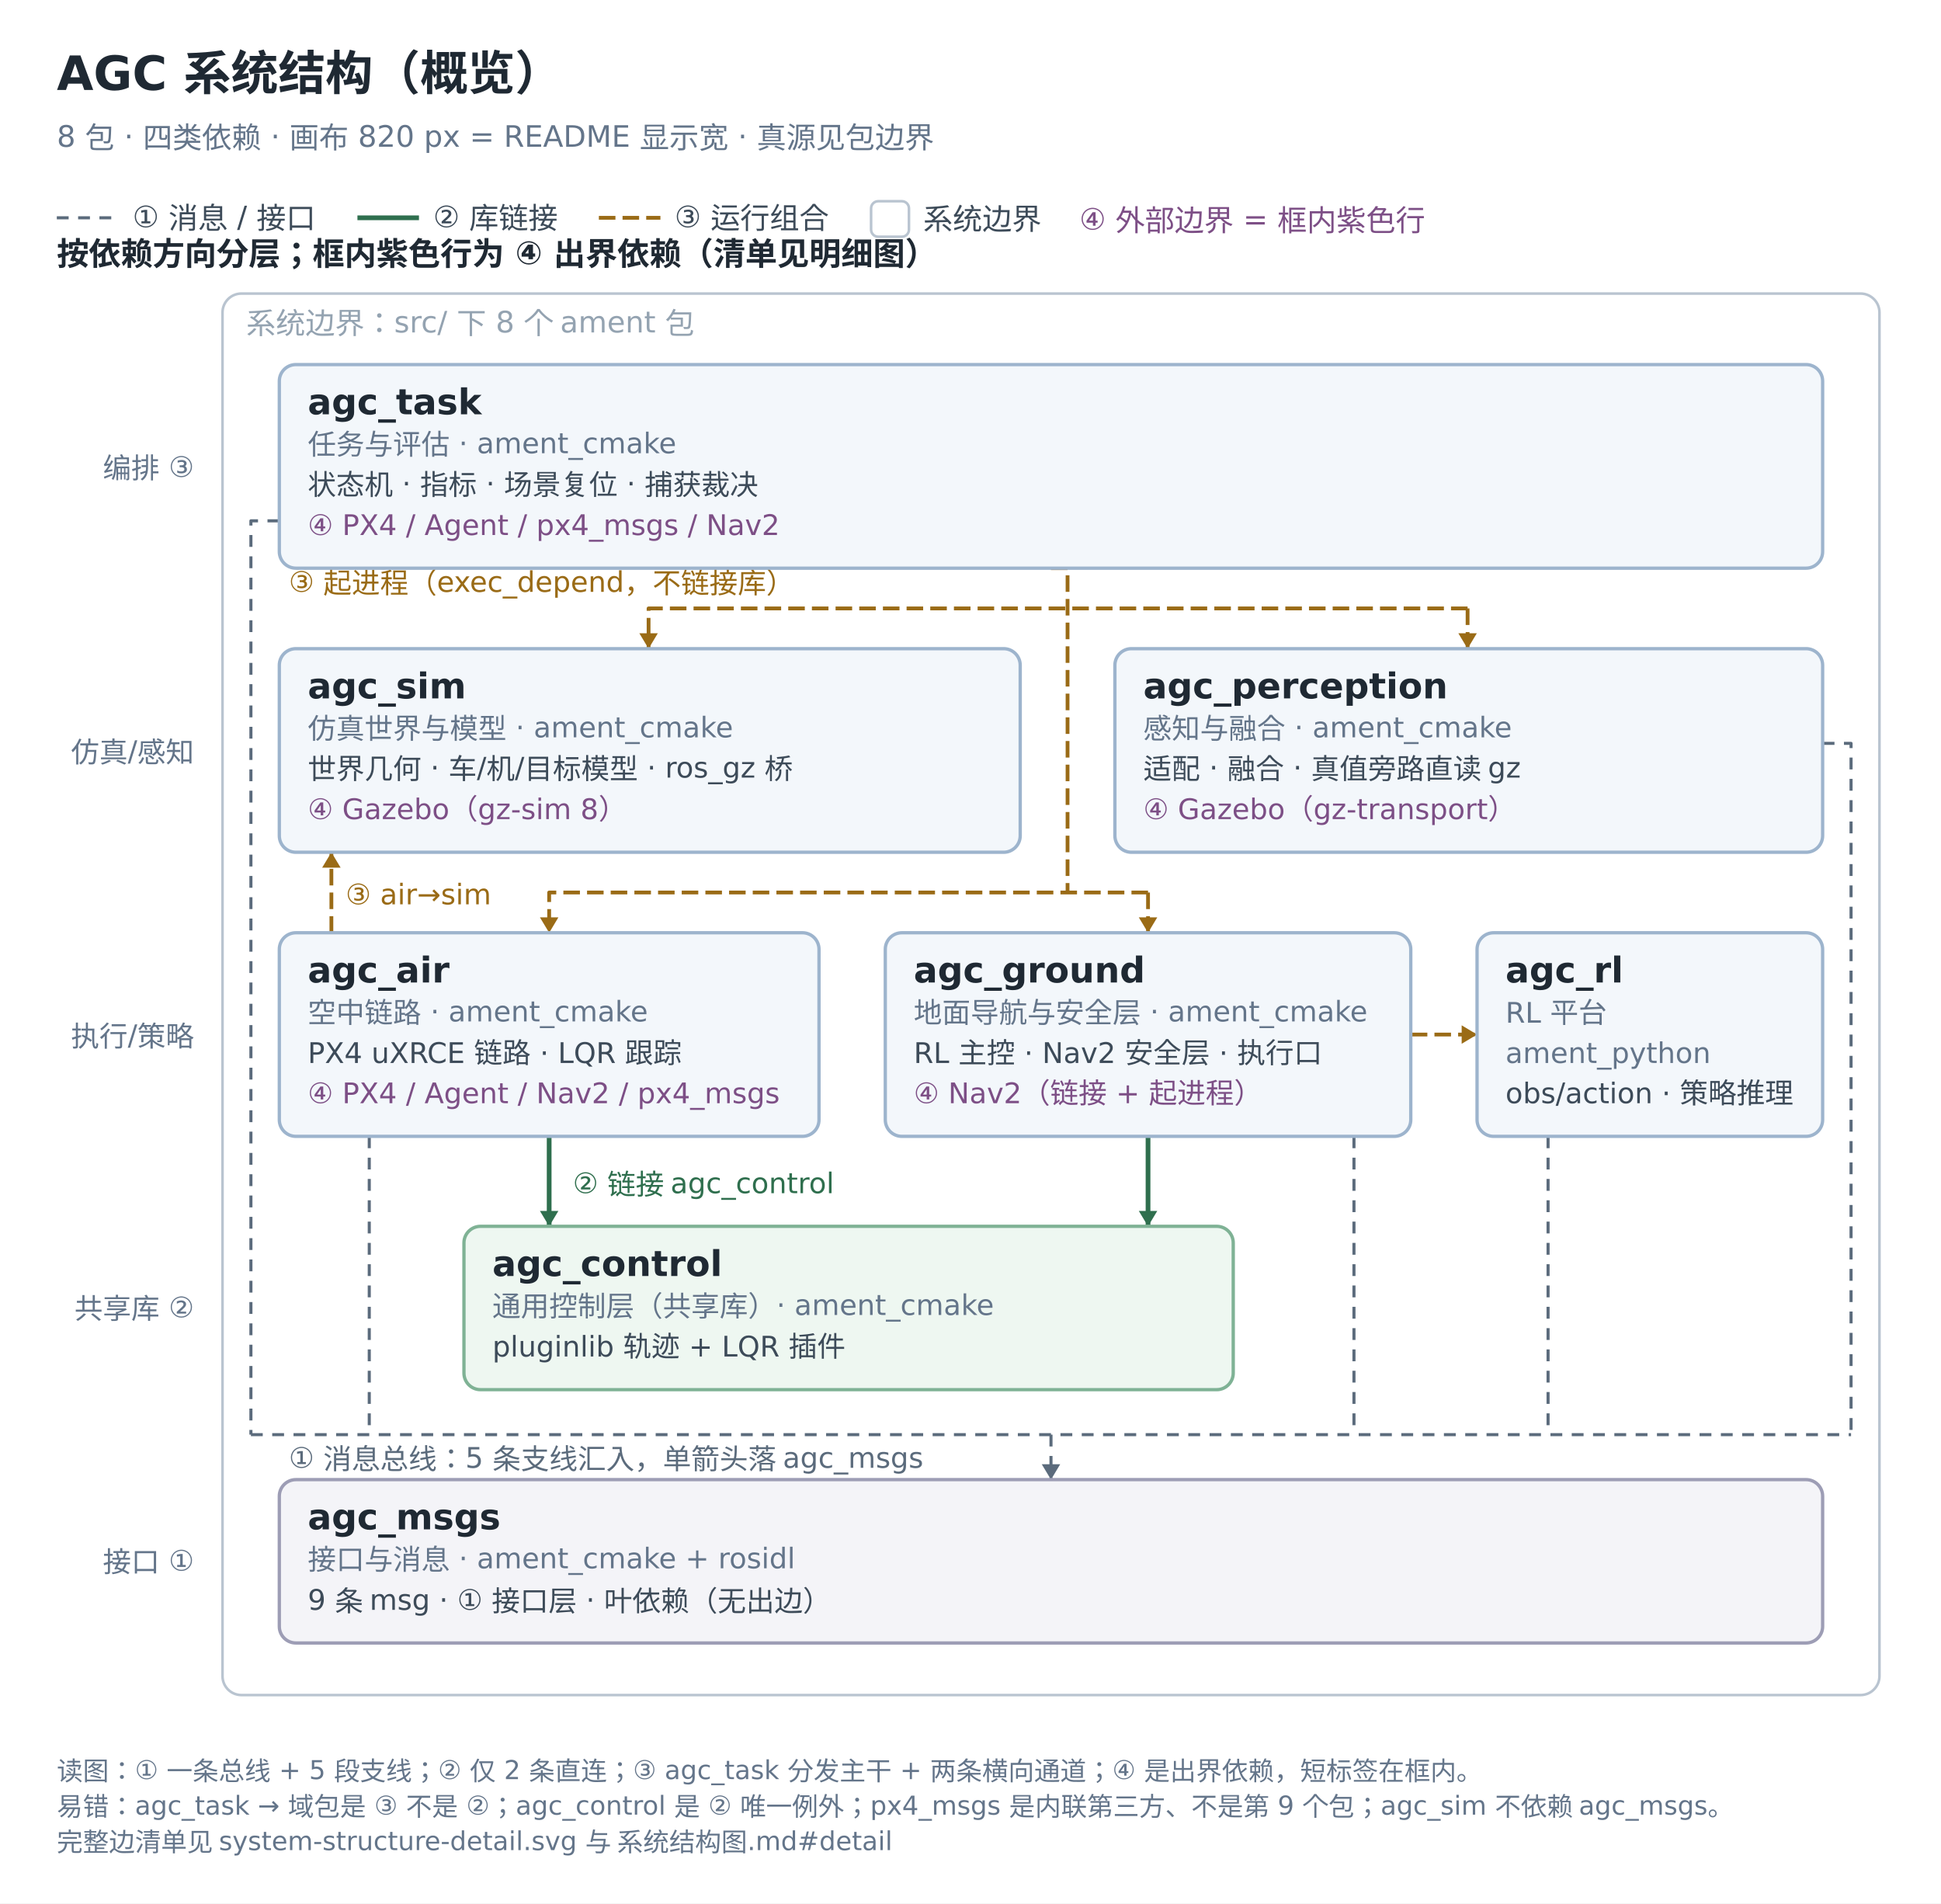
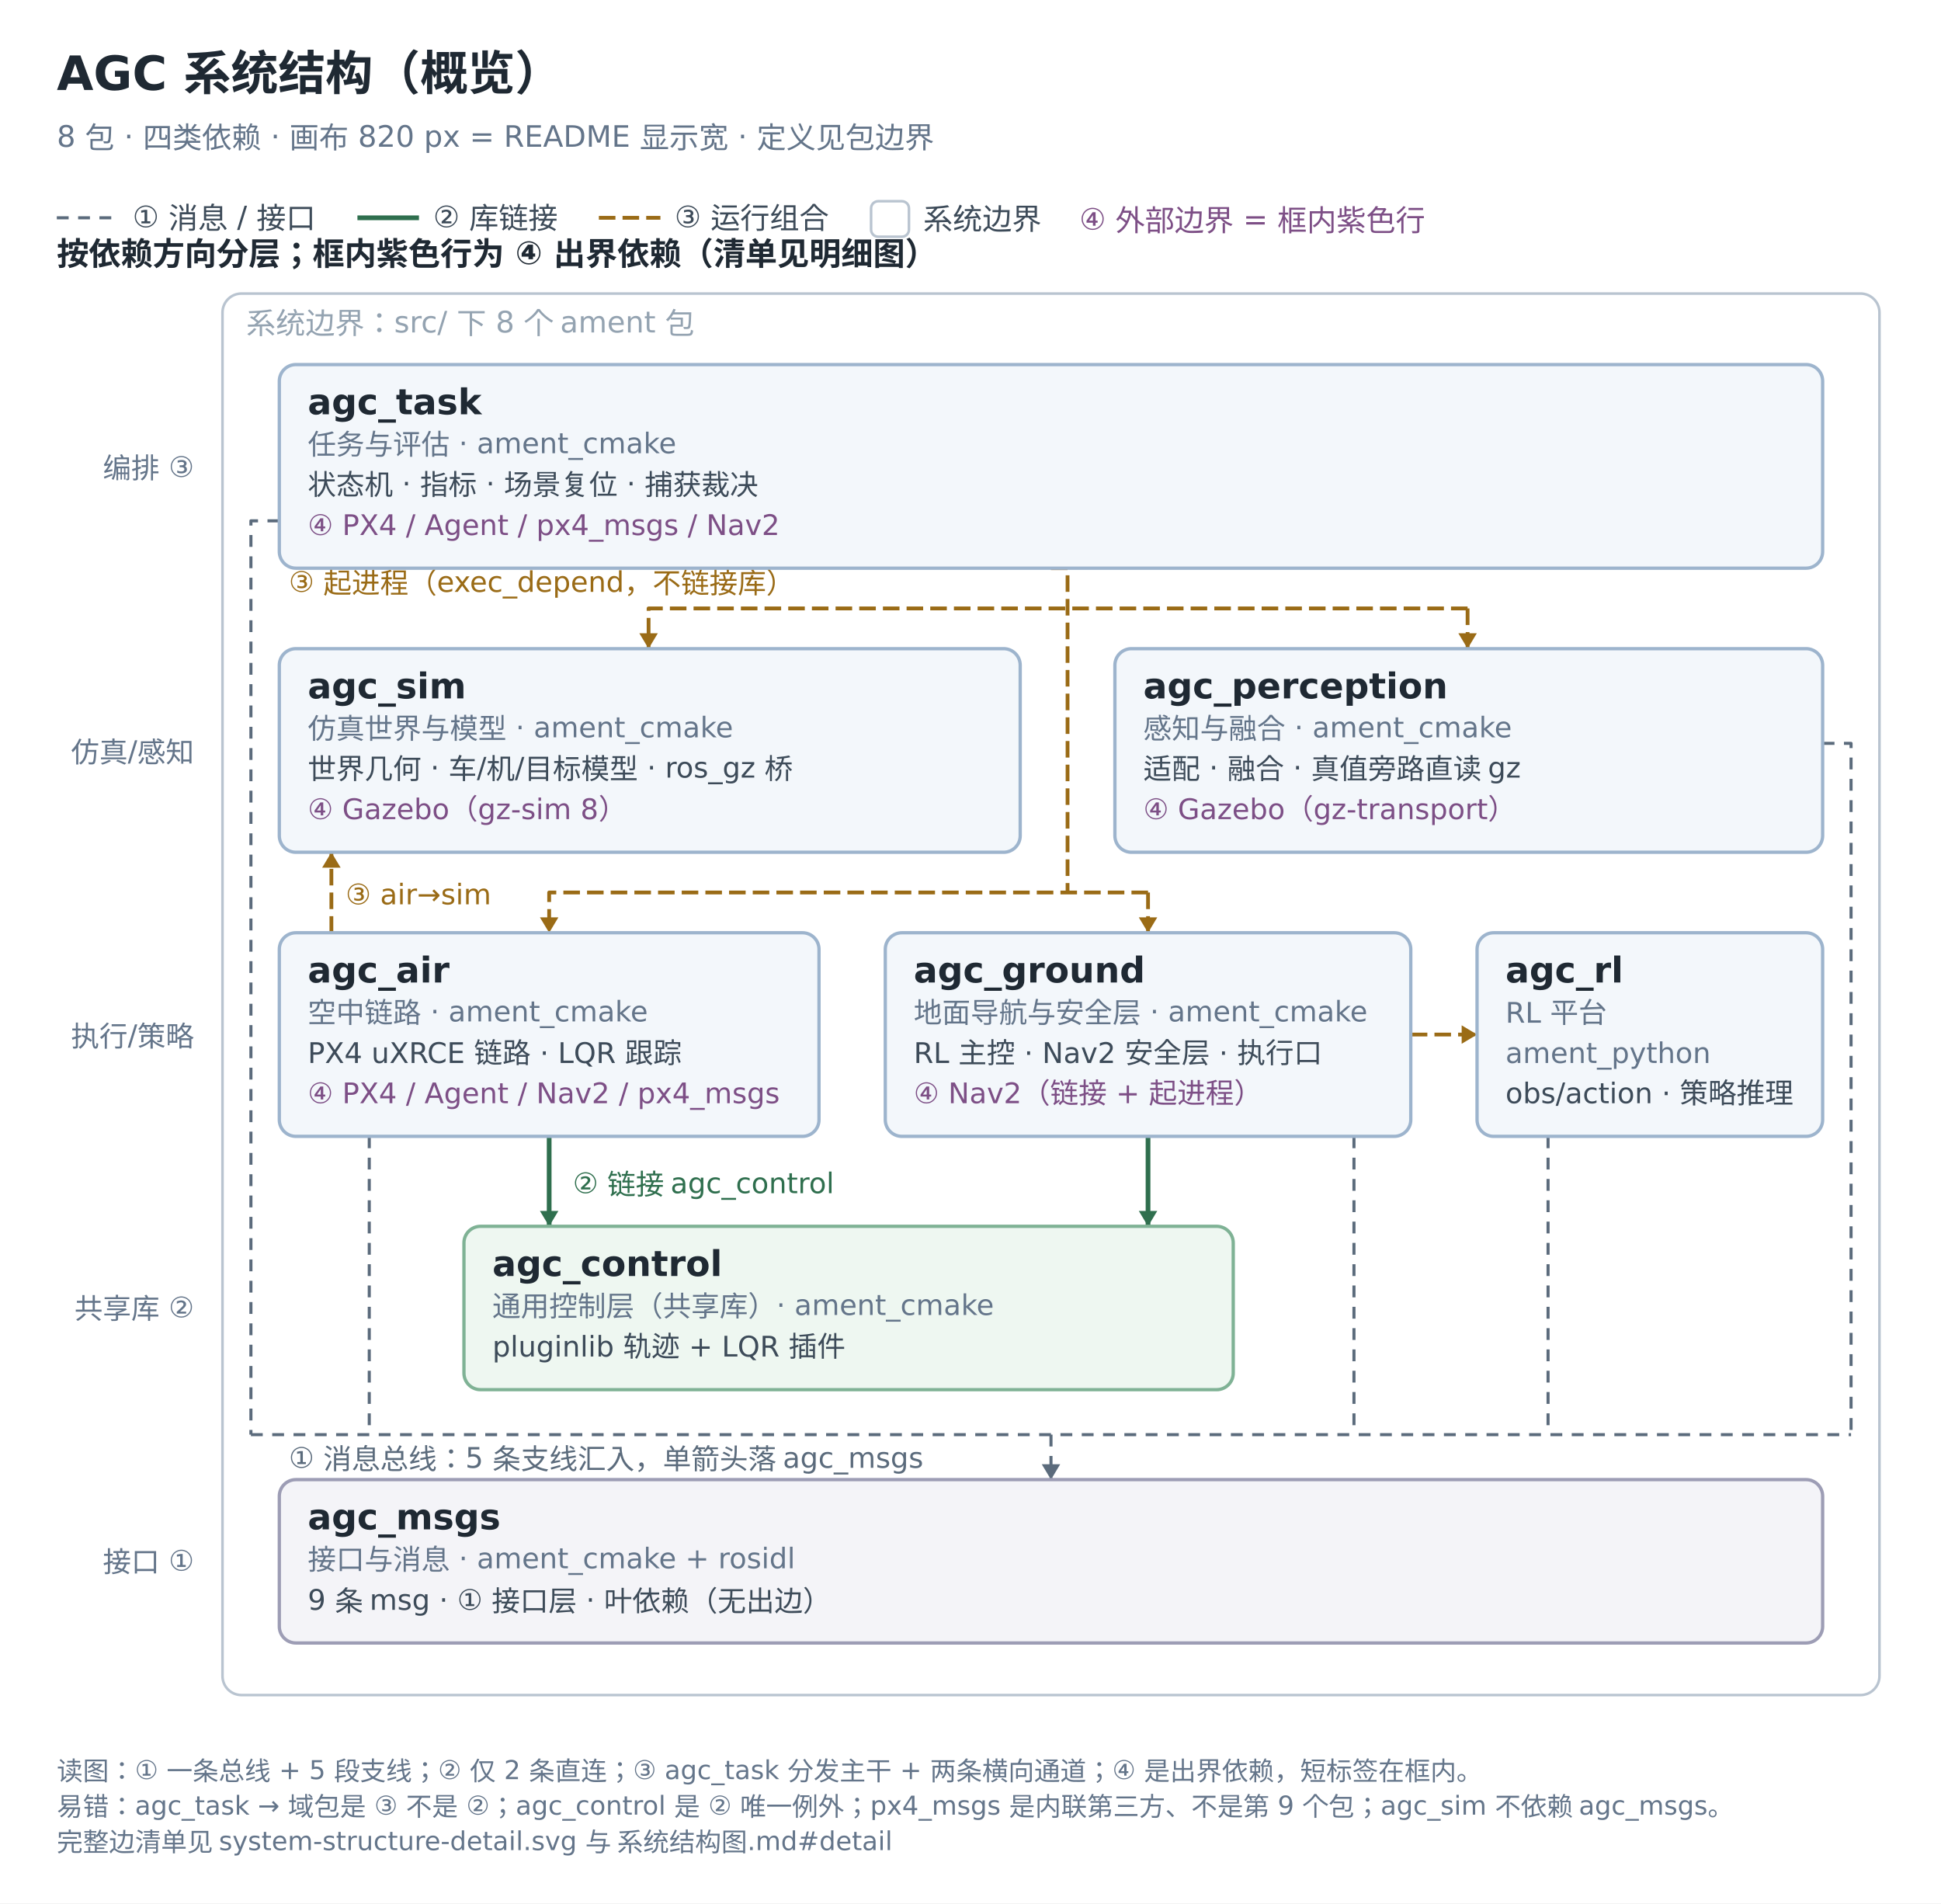
<svg xmlns="http://www.w3.org/2000/svg" width="820" height="804" viewBox="0 0 820 804" font-family="DejaVu Sans, Droid Sans Fallback, sans-serif">
  <rect width="100%" height="100%" fill="#ffffff" />
  <text x="24" y="38" font-size="20" fill="#1f2933" font-weight="bold">AGC 系统结构（概览）</text>
-   <text x="24" y="62" font-size="12.5" fill="#64758a">8 包 · 四类依赖 · 画布 820 px = README 显示宽 · 真源见包边界</text>
+   <text x="24" y="62" font-size="12.5" fill="#64758a">8 包 · 四类依赖 · 画布 820 px = README 显示宽 · 定义见包边界</text>
  <line x1="24" y1="92" x2="50" y2="92" stroke="#5b6b7c" stroke-width="1.3" stroke-dasharray="5,4" />
  <text x="56" y="96" font-size="12.5" fill="#3d4b59">① 消息 / 接口</text>
  <line x1="151" y1="92" x2="177" y2="92" stroke="#2f6f4e" stroke-width="2" stroke-dasharray="" />
  <text x="183" y="96" font-size="12.5" fill="#3d4b59">② 库链接</text>
  <line x1="253" y1="92" x2="279" y2="92" stroke="#9a6b16" stroke-width="1.6" stroke-dasharray="7,3" />
  <text x="285" y="96" font-size="12.5" fill="#3d4b59">③ 运行组合</text>
  <rect x="368" y="85" width="16" height="15" rx="3" fill="none" stroke="#b9c4d0" stroke-width="1.1" />
  <text x="390" y="97" font-size="12.5" fill="#3d4b59">系统边界</text>
  <text x="456" y="97" font-size="12.5" fill="#7d4f86">④ 外部边界 = 框内紫色行</text>
  <text x="24" y="112" font-size="13.5" fill="#1f2933" font-weight="bold">按依赖方向分层；框内紫色行为 ④ 出界依赖（清单见明细图）</text>
  <rect x="94" y="124" width="700" height="592" rx="8" fill="none" stroke="#b9c4d0" stroke-width="1.1" />
  <text x="104" y="141" font-size="12.5" fill="#94a3b1">系统边界：src/ 下 8 个 ament 包</text>
  <text x="82" y="202" font-size="12" fill="#64758a" text-anchor="end">编排 ③</text>
  <text x="82" y="322" font-size="12" fill="#64758a" text-anchor="end">仿真/感知</text>
  <text x="82" y="442" font-size="12" fill="#64758a" text-anchor="end">执行/策略</text>
  <text x="82" y="557" font-size="12" fill="#64758a" text-anchor="end">共享库 ②</text>
  <text x="82" y="664" font-size="12" fill="#64758a" text-anchor="end">接口 ①</text>
  <path d="M 444 240 L 451 240 L 451 377" fill="none" stroke="#9a6b16" stroke-width="1.6" stroke-dasharray="7,3" stroke-linejoin="round" />
  <path d="M 620 257 L 274 257 L 274 274" fill="none" stroke="#9a6b16" stroke-width="1.6" stroke-dasharray="7,3" stroke-linejoin="round" />
  <polygon points="274.0,274.0 270.1,267.5 277.9,267.5" fill="#9a6b16" />
  <path d="M 620 257 L 620 274" fill="none" stroke="#9a6b16" stroke-width="1.6" stroke-dasharray="7,3" stroke-linejoin="round" />
  <polygon points="620.0,274.0 616.1,267.5 623.9,267.5" fill="#9a6b16" />
  <path d="M 485 377 L 232 377 L 232 394" fill="none" stroke="#9a6b16" stroke-width="1.6" stroke-dasharray="7,3" stroke-linejoin="round" />
  <polygon points="232.0,394.0 228.1,387.5 235.9,387.5" fill="#9a6b16" />
  <path d="M 485 377 L 485 394" fill="none" stroke="#9a6b16" stroke-width="1.6" stroke-dasharray="7,3" stroke-linejoin="round" />
  <polygon points="485.0,394.0 481.1,387.5 488.9,387.5" fill="#9a6b16" />
  <path d="M 140 394 L 140 360" fill="none" stroke="#9a6b16" stroke-width="1.6" stroke-dasharray="7,3" stroke-linejoin="round" />
  <polygon points="140.0,360.0 136.1,366.5 143.9,366.5" fill="#9a6b16" />
  <path d="M 596 437 L 624 437" fill="none" stroke="#9a6b16" stroke-width="1.6" stroke-dasharray="7,3" stroke-linejoin="round" />
  <polygon points="624.0,437.0 617.5,433.1 617.5,440.9" fill="#9a6b16" />
  <path d="M 232 480 L 232 518" fill="none" stroke="#2f6f4e" stroke-width="2" stroke-dasharray="" stroke-linejoin="round" />
  <polygon points="232.0,518.0 228.1,511.5 235.9,511.5" fill="#2f6f4e" />
  <path d="M 485 480 L 485 518" fill="none" stroke="#2f6f4e" stroke-width="2" stroke-dasharray="" stroke-linejoin="round" />
  <polygon points="485.0,518.0 481.1,511.5 488.9,511.5" fill="#2f6f4e" />
  <path d="M 106 606 L 782 606" fill="none" stroke="#5b6b7c" stroke-width="1.3" stroke-dasharray="5,4" stroke-linejoin="round" />
  <path d="M 444 606 L 444 625" fill="none" stroke="#5b6b7c" stroke-width="1.3" stroke-dasharray="5,4" stroke-linejoin="round" />
  <polygon points="444.0,625.0 440.1,618.5 447.9,618.5" fill="#5b6b7c" />
  <path d="M 118 220 L 106 220 L 106 606" fill="none" stroke="#5b6b7c" stroke-width="1.3" stroke-dasharray="5,4" stroke-linejoin="round" />
  <path d="M 156 480 L 156 606" fill="none" stroke="#5b6b7c" stroke-width="1.3" stroke-dasharray="5,4" stroke-linejoin="round" />
  <path d="M 770 314 L 782 314 L 782 606" fill="none" stroke="#5b6b7c" stroke-width="1.3" stroke-dasharray="5,4" stroke-linejoin="round" />
  <path d="M 572 480 L 572 606" fill="none" stroke="#5b6b7c" stroke-width="1.3" stroke-dasharray="5,4" stroke-linejoin="round" />
  <path d="M 654 480 L 654 606" fill="none" stroke="#5b6b7c" stroke-width="1.3" stroke-dasharray="5,4" stroke-linejoin="round" />
  <text x="122" y="620" font-size="12" fill="#5b6b7c">① 消息总线：5 条支线汇入，单箭头落 agc_msgs</text>
  <text x="122" y="250" font-size="12" fill="#9a6b16">③ 起进程（exec_depend，不链接库）</text>
  <text x="242" y="504" font-size="12" fill="#2f6f4e">② 链接 agc_control</text>
  <text x="146" y="382" font-size="12" fill="#9a6b16">③ air→sim</text>
  <rect x="118" y="154" width="652" height="86" rx="7" fill="#f3f7fb" stroke="#9db4cd" stroke-width="1.4" />
  <text x="130" y="175" font-size="15" fill="#1f2933" font-weight="bold">agc_task</text>
  <text x="130" y="192" font-size="12" fill="#64758a">任务与评估 · ament_cmake</text>
  <text x="130" y="209" font-size="12" fill="#3d4b59">状态机 · 指标 · 场景复位 · 捕获裁决</text>
  <text x="130" y="226" font-size="12" fill="#7d4f86">④ PX4 / Agent / px4_msgs / Nav2</text>
  <rect x="118" y="274" width="313" height="86" rx="7" fill="#f3f7fb" stroke="#9db4cd" stroke-width="1.4" />
  <text x="130" y="295" font-size="15" fill="#1f2933" font-weight="bold">agc_sim</text>
  <text x="130" y="312" font-size="12" fill="#64758a">仿真世界与模型 · ament_cmake</text>
  <text x="130" y="329" font-size="12" fill="#3d4b59">世界几何 · 车/机/目标模型 · ros_gz 桥</text>
  <text x="130" y="346" font-size="12" fill="#7d4f86">④ Gazebo（gz-sim 8）</text>
  <rect x="471" y="274" width="299" height="86" rx="7" fill="#f3f7fb" stroke="#9db4cd" stroke-width="1.4" />
  <text x="483" y="295" font-size="15" fill="#1f2933" font-weight="bold">agc_perception</text>
  <text x="483" y="312" font-size="12" fill="#64758a">感知与融合 · ament_cmake</text>
  <text x="483" y="329" font-size="12" fill="#3d4b59">适配 · 融合 · 真值旁路直读 gz</text>
  <text x="483" y="346" font-size="12" fill="#7d4f86">④ Gazebo（gz-transport）</text>
  <rect x="118" y="394" width="228" height="86" rx="7" fill="#f3f7fb" stroke="#9db4cd" stroke-width="1.4" />
  <text x="130" y="415" font-size="15" fill="#1f2933" font-weight="bold">agc_air</text>
  <text x="130" y="432" font-size="12" fill="#64758a">空中链路 · ament_cmake</text>
  <text x="130" y="449" font-size="12" fill="#3d4b59">PX4 uXRCE 链路 · LQR 跟踪</text>
  <text x="130" y="466" font-size="12" fill="#7d4f86">④ PX4 / Agent / Nav2 / px4_msgs</text>
  <rect x="374" y="394" width="222" height="86" rx="7" fill="#f3f7fb" stroke="#9db4cd" stroke-width="1.4" />
  <text x="386" y="415" font-size="15" fill="#1f2933" font-weight="bold">agc_ground</text>
  <text x="386" y="432" font-size="12" fill="#64758a">地面导航与安全层 · ament_cmake</text>
  <text x="386" y="449" font-size="12" fill="#3d4b59">RL 主控 · Nav2 安全层 · 执行口</text>
  <text x="386" y="466" font-size="12" fill="#7d4f86">④ Nav2（链接 + 起进程）</text>
  <rect x="624" y="394" width="146" height="86" rx="7" fill="#f3f7fb" stroke="#9db4cd" stroke-width="1.4" />
  <text x="636" y="415" font-size="15" fill="#1f2933" font-weight="bold">agc_rl</text>
  <text x="636" y="432" font-size="12" fill="#64758a">RL 平台</text>
  <text x="636" y="449" font-size="12" fill="#64758a">ament_python</text>
  <text x="636" y="466" font-size="12" fill="#3d4b59">obs/action · 策略推理</text>
  <rect x="196" y="518" width="325" height="69" rx="7" fill="#eef7f1" stroke="#7fb295" stroke-width="1.4" />
  <text x="208" y="539" font-size="15" fill="#1f2933" font-weight="bold">agc_control</text>
  <text x="208" y="556" font-size="12" fill="#64758a">通用控制层（共享库）· ament_cmake</text>
  <text x="208" y="573" font-size="12" fill="#3d4b59">pluginlib 轨迹 + LQR 插件</text>
  <rect x="118" y="625" width="652" height="69" rx="7" fill="#f4f4f8" stroke="#9d9db5" stroke-width="1.4" />
  <text x="130" y="646" font-size="15" fill="#1f2933" font-weight="bold">agc_msgs</text>
  <text x="130" y="663" font-size="12" fill="#64758a">接口与消息 · ament_cmake + rosidl</text>
  <text x="130" y="680" font-size="12" fill="#3d4b59">9 条 msg · ① 接口层 · 叶依赖（无出边）</text>
  <text x="24" y="752" font-size="11" fill="#64758a">读图：① 一条总线 + 5 段支线；② 仅 2 条直连；③ agc_task 分发主干 + 两条横向通道；④ 是出界依赖，短标签在框内。</text>
  <text x="24" y="767" font-size="11" fill="#64758a">易错：agc_task → 域包是 ③ 不是 ②；agc_control 是 ② 唯一例外；px4_msgs 是内联第三方、不是第 9 个包；agc_sim 不依赖 agc_msgs。</text>
  <text x="24" y="782" font-size="11" fill="#64758a">完整边清单见 system-structure-detail.svg 与 系统结构图.md#detail</text>
</svg>
